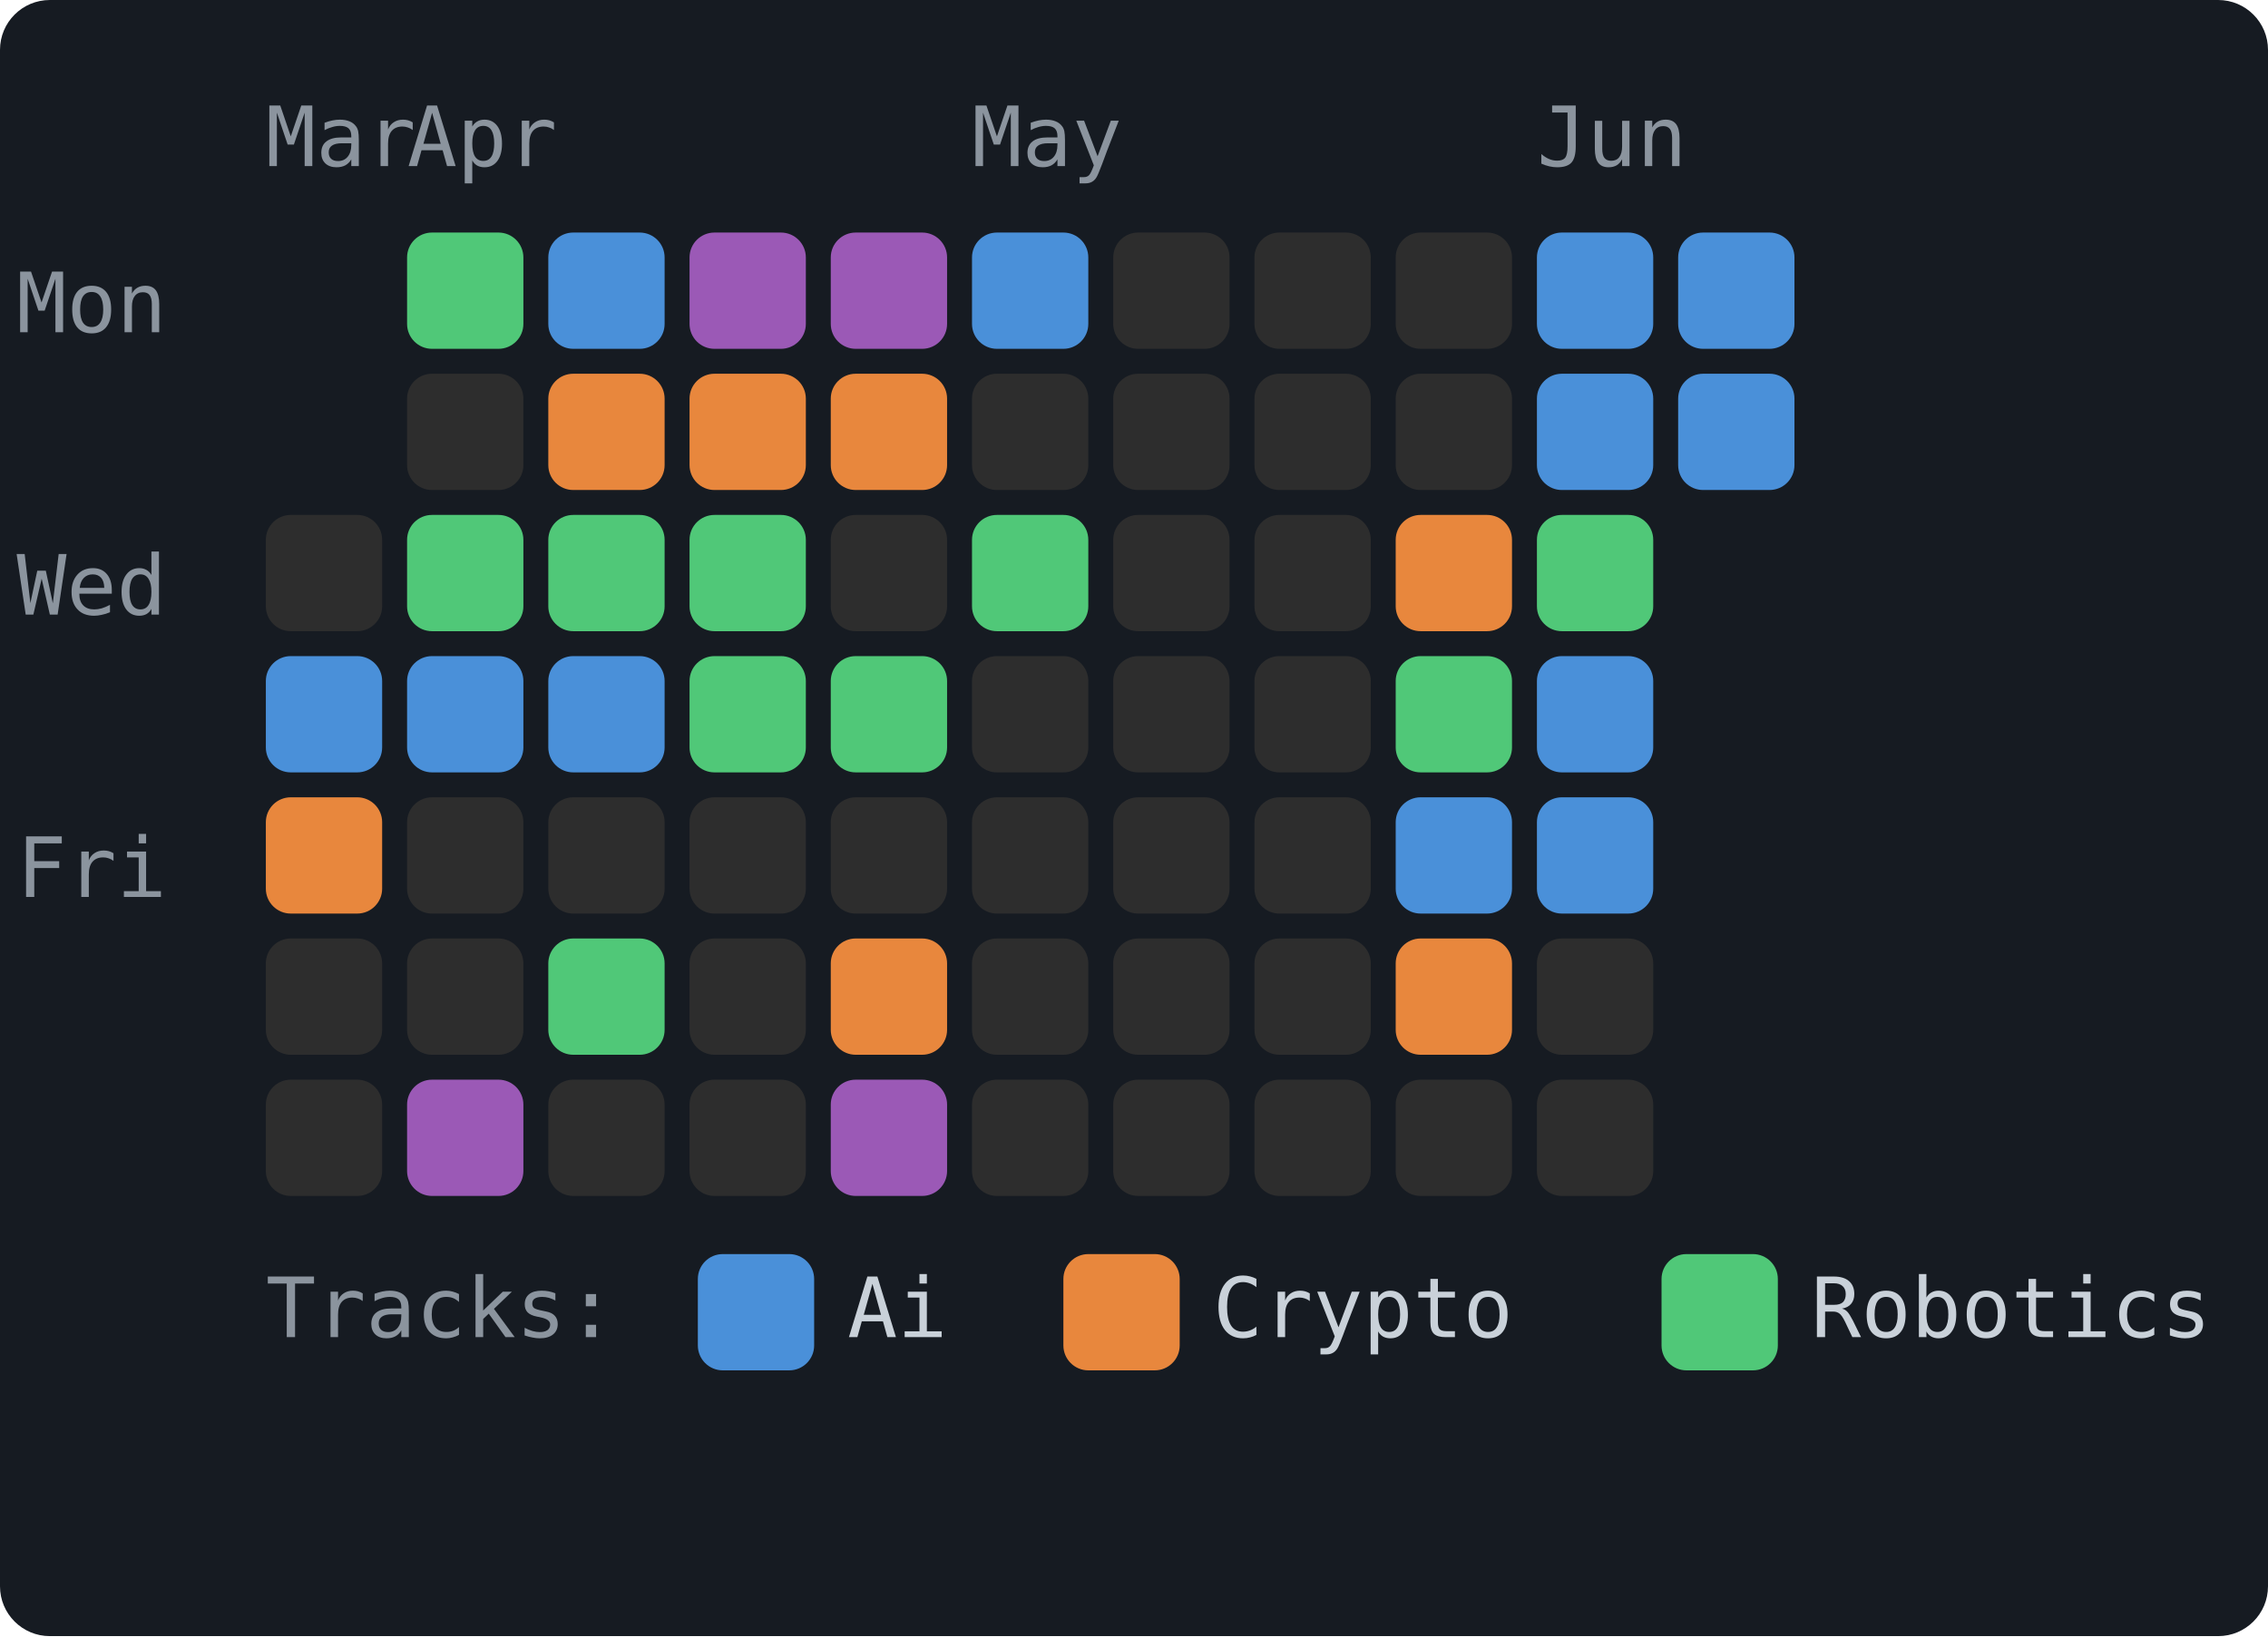
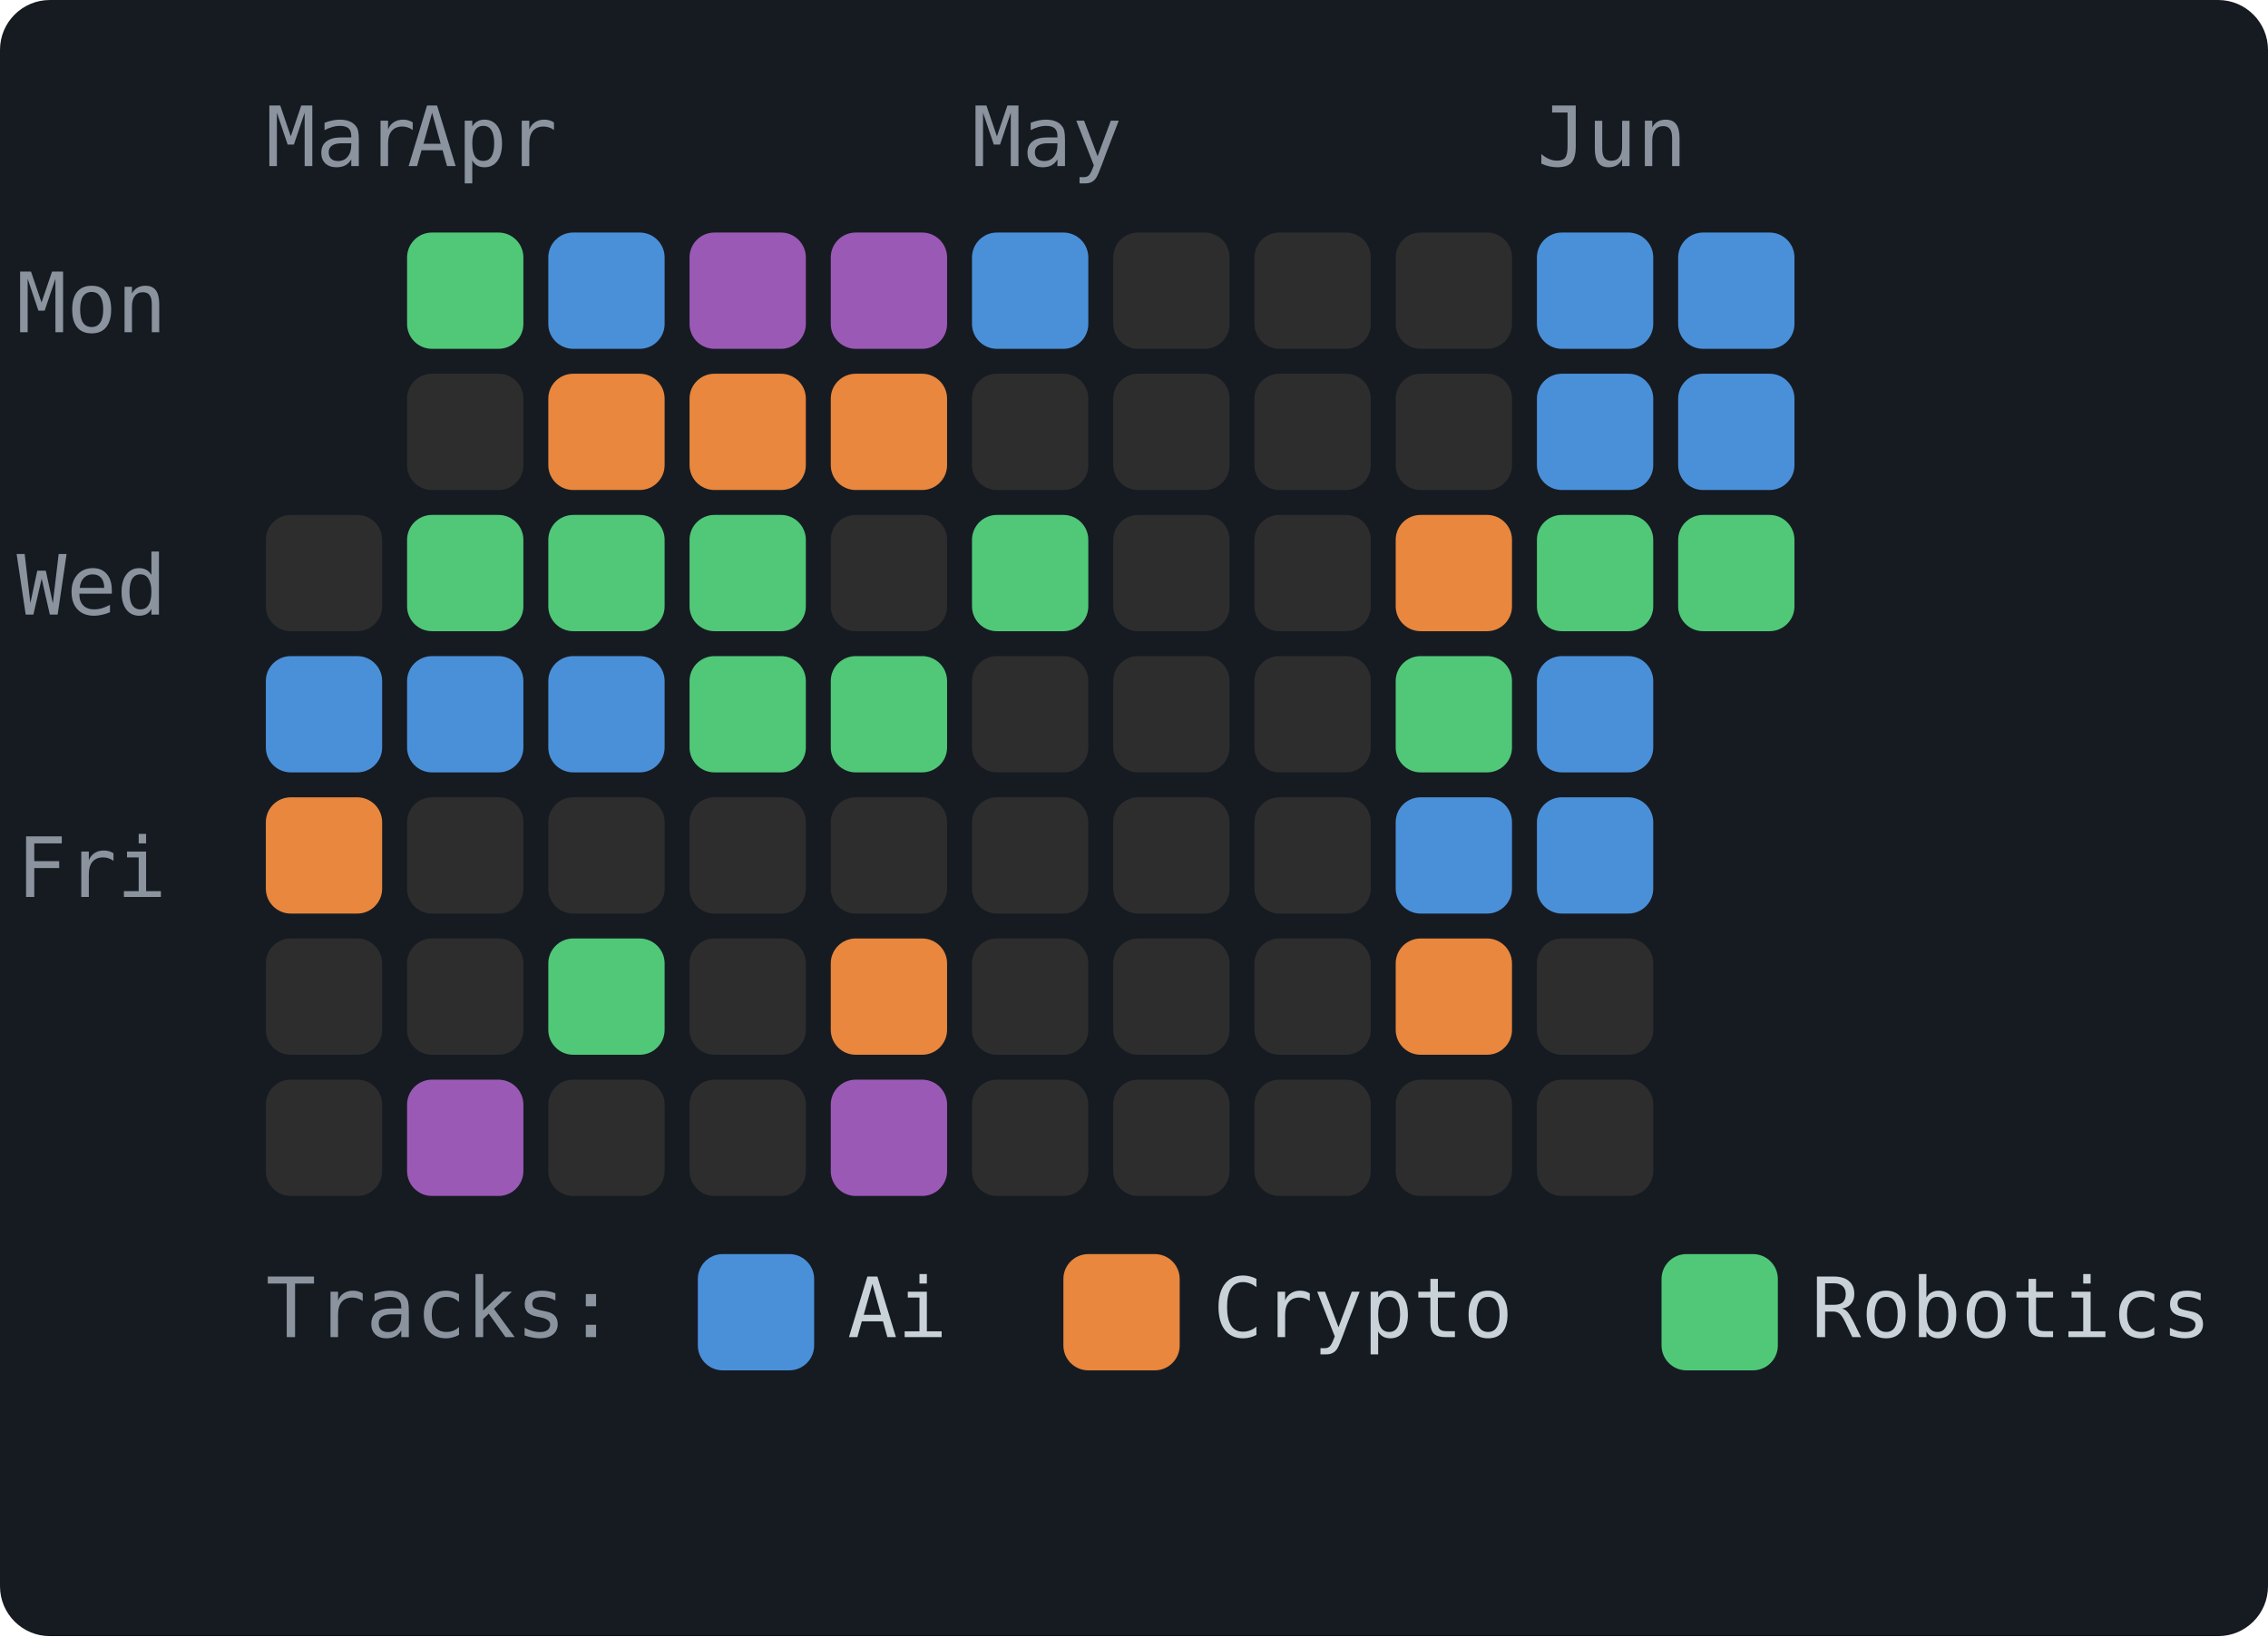
<svg xmlns="http://www.w3.org/2000/svg" width="273" height="197" viewBox="0 0 273 197">
  <rect width="273" height="197" fill="#161B22" rx="6" />
  <text x="2" y="40" fill="#8B949E" font-family="monospace" font-size="10">Mon</text>
  <text x="2" y="74" fill="#8B949E" font-family="monospace" font-size="10">Wed</text>
  <text x="2" y="108" fill="#8B949E" font-family="monospace" font-size="10">Fri</text>
  <text x="32" y="20" fill="#8B949E" font-family="monospace" font-size="10">Mar</text>
  <text x="49" y="20" fill="#8B949E" font-family="monospace" font-size="10">Apr</text>
  <text x="117" y="20" fill="#8B949E" font-family="monospace" font-size="10">May</text>
  <text x="185" y="20" fill="#8B949E" font-family="monospace" font-size="10">Jun</text>
  <rect x="32" y="62" width="14" height="14" rx="3" fill="#2D2D2D" />
  <rect x="32" y="79" width="14" height="14" rx="3" fill="#4A90D9" />
  <rect x="32" y="96" width="14" height="14" rx="3" fill="#E8873D" />
  <rect x="32" y="113" width="14" height="14" rx="3" fill="#2D2D2D" />
  <rect x="32" y="130" width="14" height="14" rx="3" fill="#2D2D2D" />
  <rect x="49" y="28" width="14" height="14" rx="3" fill="#50C878" />
  <rect x="49" y="45" width="14" height="14" rx="3" fill="#2D2D2D" />
  <rect x="49" y="62" width="14" height="14" rx="3" fill="#50C878" />
  <rect x="49" y="79" width="14" height="14" rx="3" fill="#4A90D9" />
  <rect x="49" y="96" width="14" height="14" rx="3" fill="#2D2D2D" />
  <rect x="49" y="113" width="14" height="14" rx="3" fill="#2D2D2D" />
  <rect x="49" y="130" width="14" height="14" rx="3" fill="#9B59B6" />
  <rect x="66" y="28" width="14" height="14" rx="3" fill="#4A90D9" />
  <rect x="66" y="45" width="14" height="14" rx="3" fill="#E8873D" />
  <rect x="66" y="62" width="14" height="14" rx="3" fill="#50C878" />
  <rect x="66" y="79" width="14" height="14" rx="3" fill="#4A90D9" />
  <rect x="66" y="96" width="14" height="14" rx="3" fill="#2D2D2D" />
  <rect x="66" y="113" width="14" height="14" rx="3" fill="#50C878" />
  <rect x="66" y="130" width="14" height="14" rx="3" fill="#2D2D2D" />
  <rect x="83" y="28" width="14" height="14" rx="3" fill="#9B59B6" />
  <rect x="83" y="45" width="14" height="14" rx="3" fill="#E8873D" />
  <rect x="83" y="62" width="14" height="14" rx="3" fill="#50C878" />
  <rect x="83" y="79" width="14" height="14" rx="3" fill="#50C878" />
  <rect x="83" y="96" width="14" height="14" rx="3" fill="#2D2D2D" />
  <rect x="83" y="113" width="14" height="14" rx="3" fill="#2D2D2D" />
  <rect x="83" y="130" width="14" height="14" rx="3" fill="#2D2D2D" />
  <rect x="100" y="28" width="14" height="14" rx="3" fill="#9B59B6" />
  <rect x="100" y="45" width="14" height="14" rx="3" fill="#E8873D" />
  <rect x="100" y="62" width="14" height="14" rx="3" fill="#2D2D2D" />
  <rect x="100" y="79" width="14" height="14" rx="3" fill="#50C878" />
  <rect x="100" y="96" width="14" height="14" rx="3" fill="#2D2D2D" />
  <rect x="100" y="113" width="14" height="14" rx="3" fill="#E8873D" />
  <rect x="100" y="130" width="14" height="14" rx="3" fill="#9B59B6" />
  <rect x="117" y="28" width="14" height="14" rx="3" fill="#4A90D9" />
  <rect x="117" y="45" width="14" height="14" rx="3" fill="#2D2D2D" />
  <rect x="117" y="62" width="14" height="14" rx="3" fill="#50C878" />
  <rect x="117" y="79" width="14" height="14" rx="3" fill="#2D2D2D" />
  <rect x="117" y="96" width="14" height="14" rx="3" fill="#2D2D2D" />
  <rect x="117" y="113" width="14" height="14" rx="3" fill="#2D2D2D" />
  <rect x="117" y="130" width="14" height="14" rx="3" fill="#2D2D2D" />
  <rect x="134" y="28" width="14" height="14" rx="3" fill="#2D2D2D" />
  <rect x="134" y="45" width="14" height="14" rx="3" fill="#2D2D2D" />
  <rect x="134" y="62" width="14" height="14" rx="3" fill="#2D2D2D" />
  <rect x="134" y="79" width="14" height="14" rx="3" fill="#2D2D2D" />
  <rect x="134" y="96" width="14" height="14" rx="3" fill="#2D2D2D" />
  <rect x="134" y="113" width="14" height="14" rx="3" fill="#2D2D2D" />
  <rect x="134" y="130" width="14" height="14" rx="3" fill="#2D2D2D" />
  <rect x="151" y="28" width="14" height="14" rx="3" fill="#2D2D2D" />
  <rect x="151" y="45" width="14" height="14" rx="3" fill="#2D2D2D" />
  <rect x="151" y="62" width="14" height="14" rx="3" fill="#2D2D2D" />
  <rect x="151" y="79" width="14" height="14" rx="3" fill="#2D2D2D" />
  <rect x="151" y="96" width="14" height="14" rx="3" fill="#2D2D2D" />
  <rect x="151" y="113" width="14" height="14" rx="3" fill="#2D2D2D" />
  <rect x="151" y="130" width="14" height="14" rx="3" fill="#2D2D2D" />
  <rect x="168" y="28" width="14" height="14" rx="3" fill="#2D2D2D" />
  <rect x="168" y="45" width="14" height="14" rx="3" fill="#2D2D2D" />
  <rect x="168" y="62" width="14" height="14" rx="3" fill="#E8873D" />
  <rect x="168" y="79" width="14" height="14" rx="3" fill="#50C878" />
  <rect x="168" y="96" width="14" height="14" rx="3" fill="#4A90D9" />
  <rect x="168" y="113" width="14" height="14" rx="3" fill="#E8873D" />
  <rect x="168" y="130" width="14" height="14" rx="3" fill="#2D2D2D" />
  <rect x="185" y="28" width="14" height="14" rx="3" fill="#4A90D9" />
  <rect x="185" y="45" width="14" height="14" rx="3" fill="#4A90D9" />
  <rect x="185" y="62" width="14" height="14" rx="3" fill="#50C878" />
  <rect x="185" y="79" width="14" height="14" rx="3" fill="#4A90D9" />
  <rect x="185" y="96" width="14" height="14" rx="3" fill="#4A90D9" />
  <rect x="185" y="113" width="14" height="14" rx="3" fill="#2D2D2D" />
  <rect x="185" y="130" width="14" height="14" rx="3" fill="#2D2D2D" />
  <rect x="202" y="28" width="14" height="14" rx="3" fill="#4A90D9" />
  <rect x="202" y="45" width="14" height="14" rx="3" fill="#4A90D9" />
+   <rect x="202" y="62" width="14" height="14" rx="3" fill="#50C878" />
  <text x="32" y="161" fill="#8B949E" font-family="monospace" font-size="10">Tracks:</text>
  <rect x="84" y="151" width="14" height="14" rx="3" fill="#4A90D9" />
  <text x="102" y="161" fill="#C9D1D9" font-family="monospace" font-size="10">Ai</text>
  <rect x="128" y="151" width="14" height="14" rx="3" fill="#E8873D" />
  <text x="146" y="161" fill="#C9D1D9" font-family="monospace" font-size="10">Crypto</text>
  <rect x="200" y="151" width="14" height="14" rx="3" fill="#50C878" />
  <text x="218" y="161" fill="#C9D1D9" font-family="monospace" font-size="10">Robotics</text>
  <rect x="286" y="151" width="14" height="14" rx="3" fill="#9B59B6" />
  <text x="304" y="161" fill="#C9D1D9" font-family="monospace" font-size="10">Integration</text>
  <rect x="393" y="151" width="14" height="14" rx="3" fill="#2D2D2D" />
  <text x="411" y="161" fill="#C9D1D9" font-family="monospace" font-size="10">No activity</text>
</svg>
